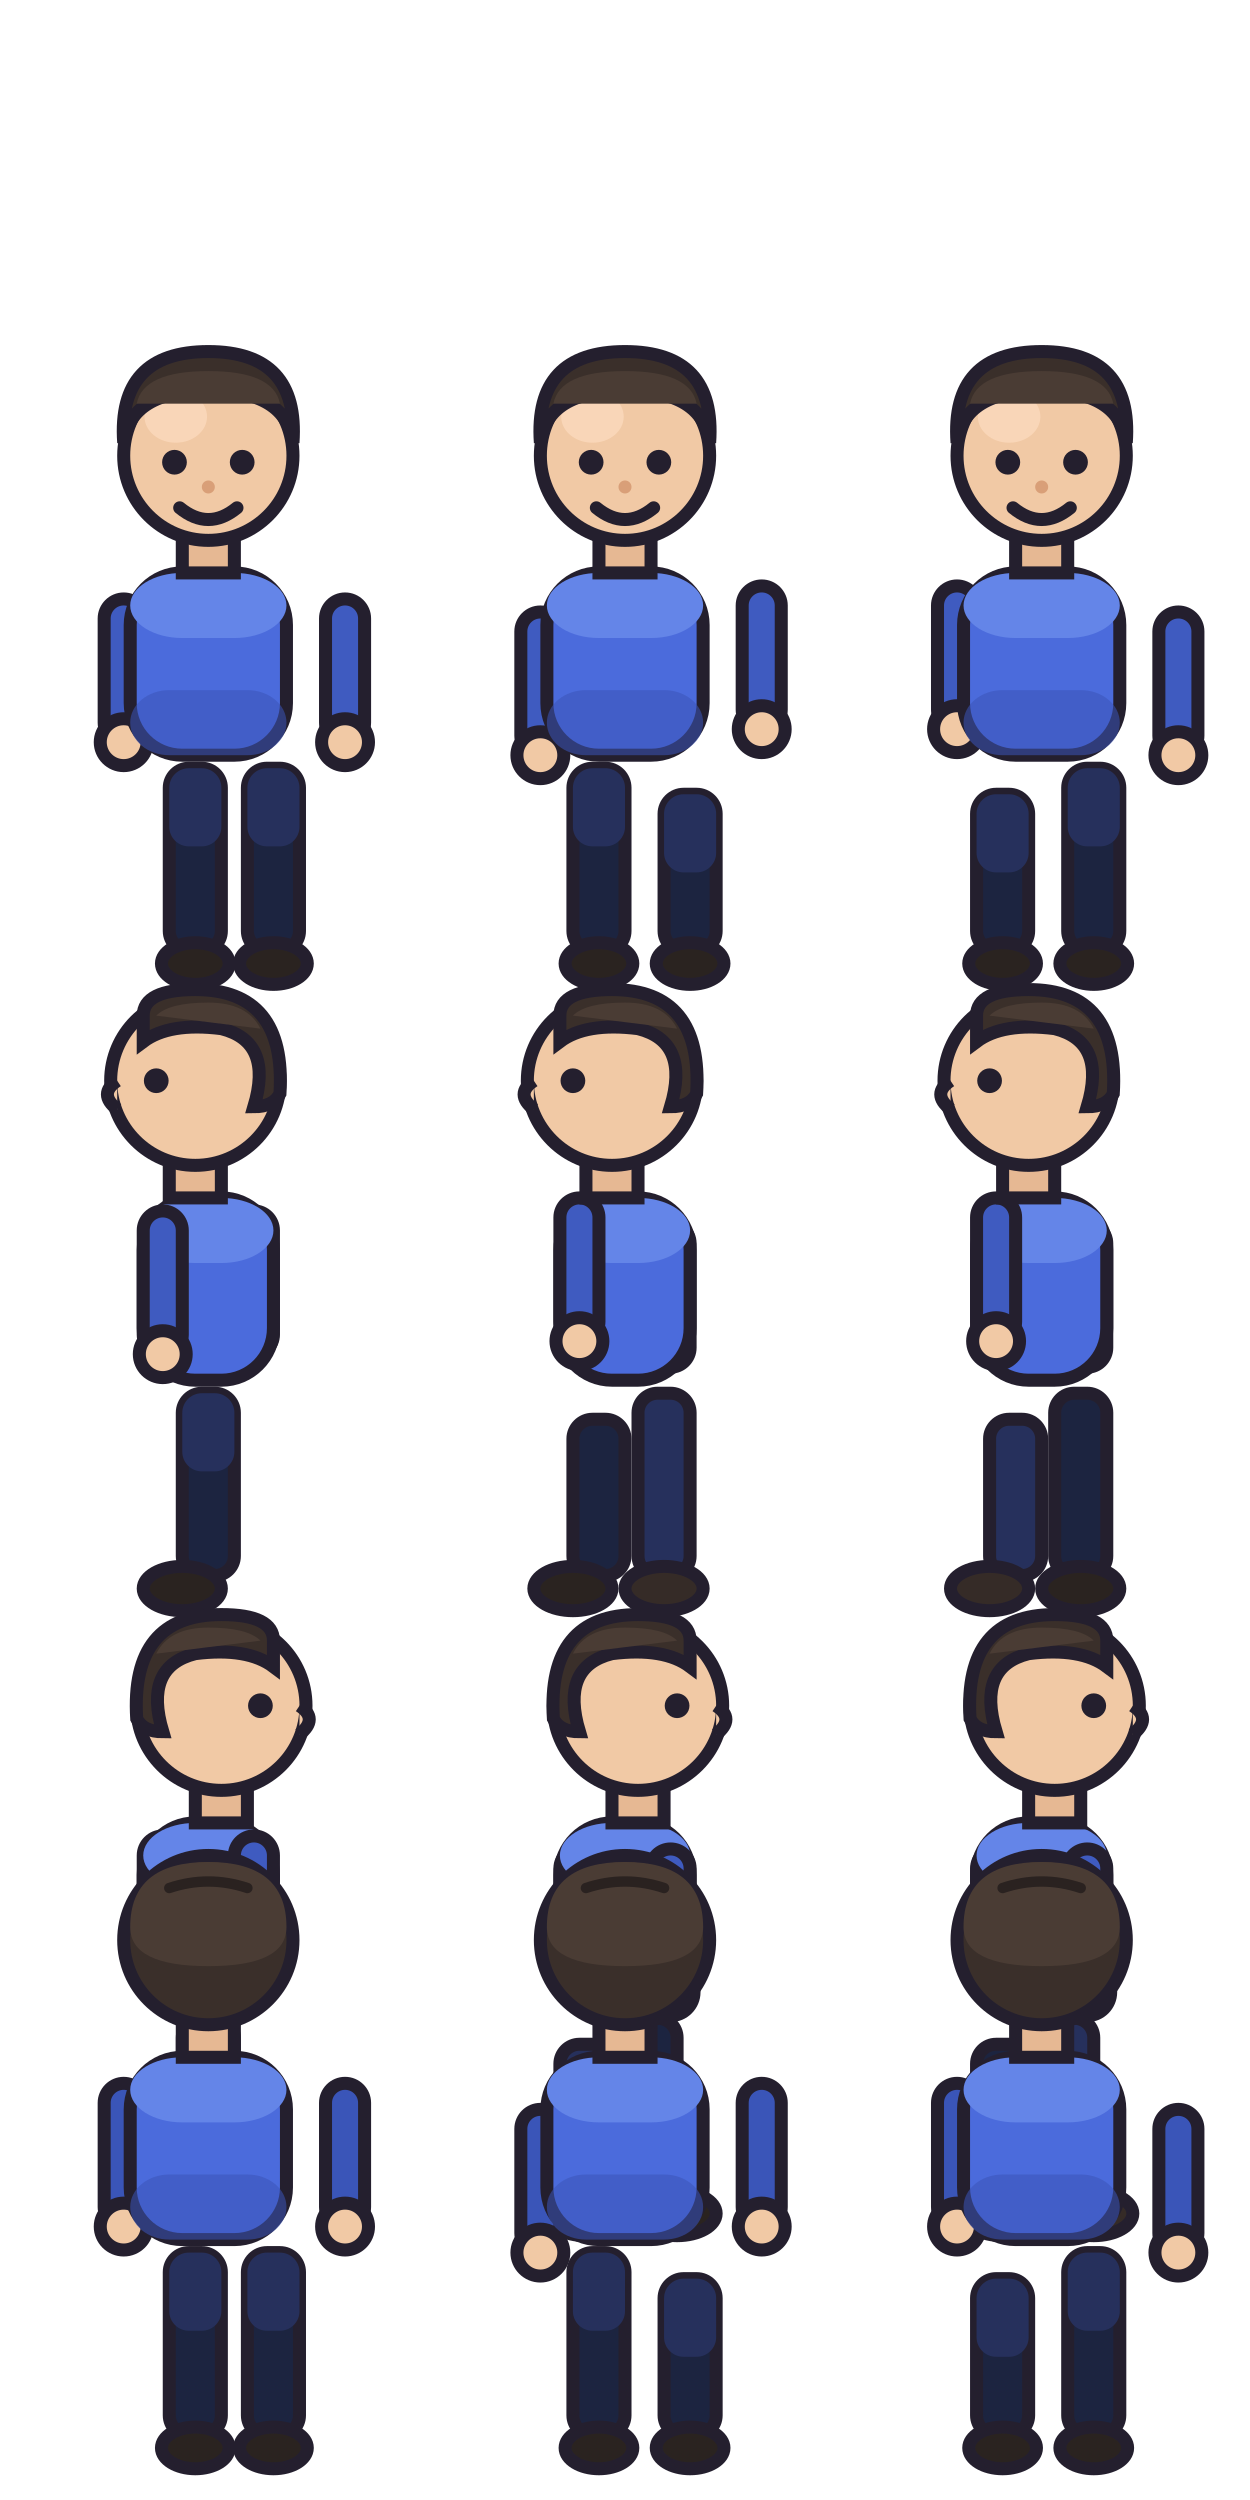
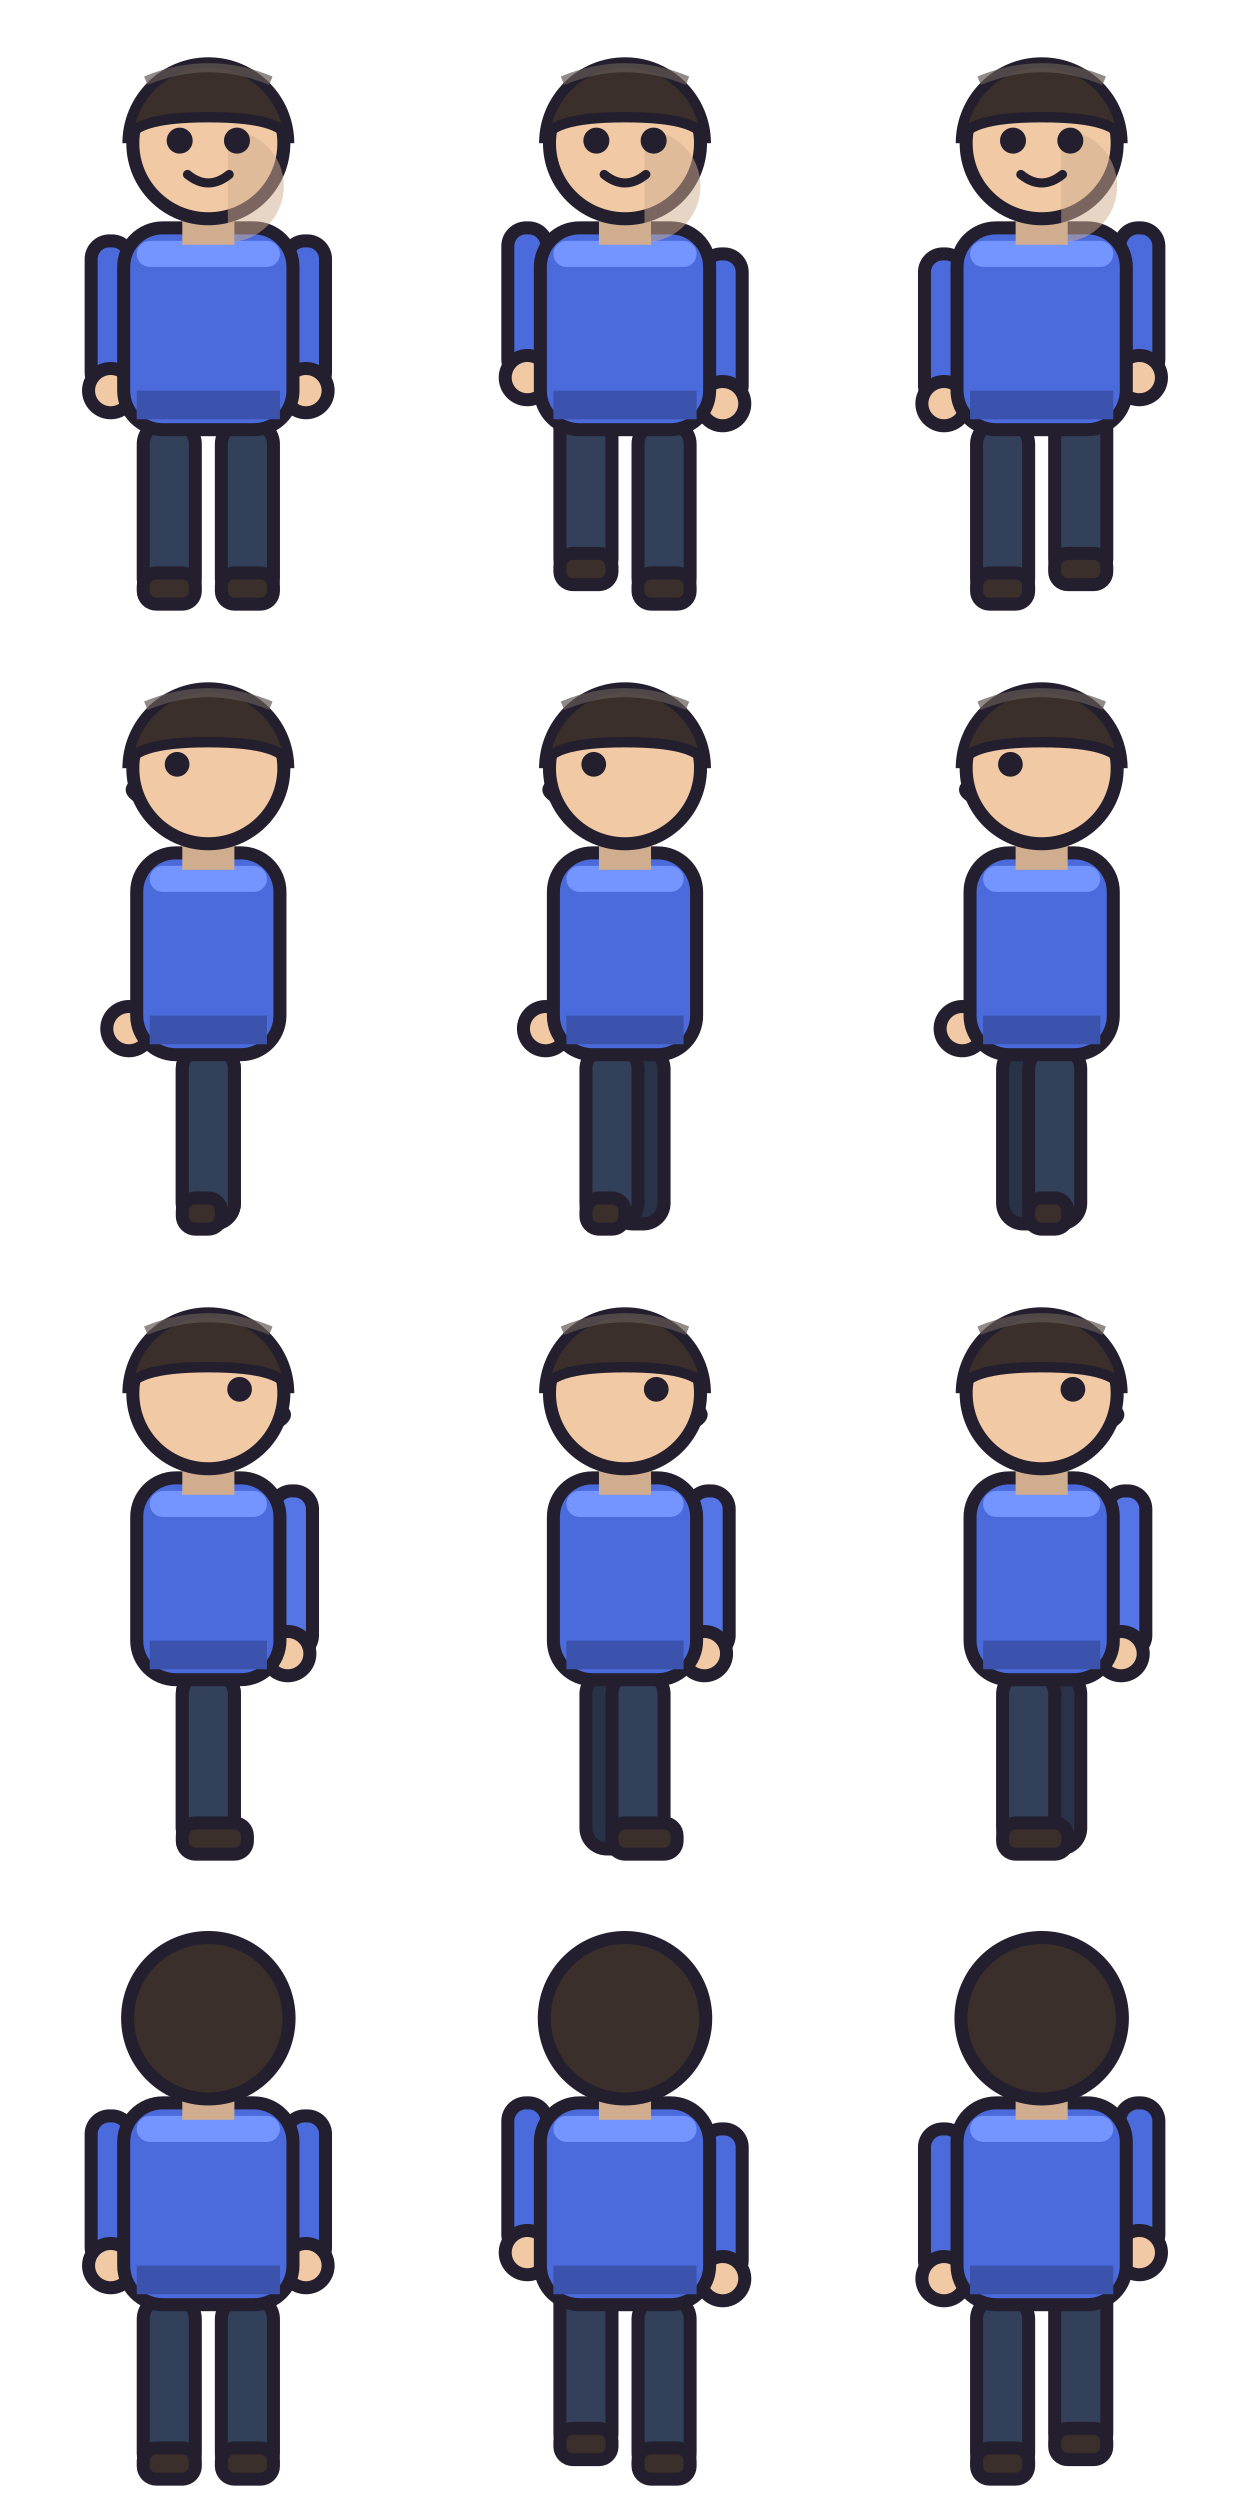
<svg xmlns="http://www.w3.org/2000/svg" width="96" height="192" viewBox="0 0 96 192">
-   <g>
-     <rect x="13" y="59" width="4" height="14" rx="1.5" fill="#1c2440" stroke="#241f2e" stroke-width="1" />
-     <rect x="19" y="59" width="4" height="14" rx="1.5" fill="#1c2440" stroke="#241f2e" stroke-width="1" />
-     <rect x="13" y="59" width="4" height="6" rx="1.5" fill="#26305c" />
-     <rect x="19" y="59" width="4" height="6" rx="1.5" fill="#26305c" />
-     <ellipse cx="15" cy="74" rx="2.6" ry="1.6" fill="#2a2320" stroke="#241f2e" stroke-width="1" />
-     <ellipse cx="21" cy="74" rx="2.6" ry="1.6" fill="#2a2320" stroke="#241f2e" stroke-width="1" />
-     <rect x="8" y="46" width="3" height="11" rx="1.5" fill="#3f5bc0" stroke="#241f2e" stroke-width="1" />
-     <rect x="25" y="46" width="3" height="11" rx="1.5" fill="#3f5bc0" stroke="#241f2e" stroke-width="1" />
-     <circle cx="9.5" cy="57" r="1.8" fill="#f1c9a5" stroke="#241f2e" stroke-width="1" />
-     <circle cx="26.5" cy="57" r="1.8" fill="#f1c9a5" stroke="#241f2e" stroke-width="1" />
-     <rect x="10" y="44" width="12" height="14" rx="4" fill="#4b6bdc" stroke="#241f2e" stroke-width="1" />
-     <rect x="10" y="44" width="12" height="5" rx="4" fill="#6485e8" />
-     <rect x="10" y="53" width="12" height="5" rx="3" fill="#3a55b8" fill-opacity="0.55" />
-     <rect x="14" y="40" width="4" height="4" fill="#e6b893" stroke="#241f2e" stroke-width="1" />
-     <circle cx="16" cy="35" r="6.5" fill="#f1c9a5" stroke="#241f2e" stroke-width="1" />
-     <ellipse cx="13.5" cy="32" rx="2.4" ry="2" fill="#ffe0c4" fill-opacity="0.6" />
-     <path d="M9.5 34 Q9 27 16 27 Q23 27 22.5 34 Q22 30 16 30 Q10 30 9.5 34 Z" fill="#3a2f2a" stroke="#241f2e" stroke-width="1" />
-     <path d="M10.5 31 Q11 28.5 16 28.5 Q21 28.5 21.5 31 Z" fill="#4a3c34" />
-     <circle cx="13.4" cy="35.5" r="0.95" fill="#241f2e" />
-     <circle cx="18.6" cy="35.5" r="0.95" fill="#241f2e" />
-     <circle cx="16" cy="37.4" r="0.5" fill="#d99f78" />
-     <path d="M13.8 39 Q16 40.8 18.2 39" fill="none" stroke="#241f2e" stroke-width="1" stroke-linecap="round" />
-   </g>
-   <g>
-     <rect x="44" y="59" width="4" height="14" rx="1.5" fill="#1c2440" stroke="#241f2e" stroke-width="1" />
-     <rect x="51" y="61" width="4" height="12" rx="1.5" fill="#1c2440" stroke="#241f2e" stroke-width="1" />
-     <rect x="44" y="59" width="4" height="6" rx="1.5" fill="#26305c" />
-     <rect x="51" y="61" width="4" height="6" rx="1.5" fill="#26305c" />
-     <ellipse cx="46" cy="74" rx="2.6" ry="1.6" fill="#2a2320" stroke="#241f2e" stroke-width="1" />
-     <ellipse cx="53" cy="74" rx="2.6" ry="1.6" fill="#2a2320" stroke="#241f2e" stroke-width="1" />
-     <rect x="40" y="47" width="3" height="11" rx="1.5" fill="#3f5bc0" stroke="#241f2e" stroke-width="1" />
-     <rect x="57" y="45" width="3" height="11" rx="1.5" fill="#3f5bc0" stroke="#241f2e" stroke-width="1" />
-     <circle cx="41.5" cy="58" r="1.8" fill="#f1c9a5" stroke="#241f2e" stroke-width="1" />
-     <circle cx="58.5" cy="56" r="1.8" fill="#f1c9a5" stroke="#241f2e" stroke-width="1" />
-     <rect x="42" y="44" width="12" height="14" rx="4" fill="#4b6bdc" stroke="#241f2e" stroke-width="1" />
-     <rect x="42" y="44" width="12" height="5" rx="4" fill="#6485e8" />
-     <rect x="42" y="53" width="12" height="5" rx="3" fill="#3a55b8" fill-opacity="0.55" />
-     <rect x="46" y="40" width="4" height="4" fill="#e6b893" stroke="#241f2e" stroke-width="1" />
-     <circle cx="48" cy="35" r="6.5" fill="#f1c9a5" stroke="#241f2e" stroke-width="1" />
-     <ellipse cx="45.5" cy="32" rx="2.4" ry="2" fill="#ffe0c4" fill-opacity="0.6" />
-     <path d="M41.5 34 Q41 27 48 27 Q55 27 54.5 34 Q54 30 48 30 Q42 30 41.5 34 Z" fill="#3a2f2a" stroke="#241f2e" stroke-width="1" />
-     <path d="M42.5 31 Q43 28.5 48 28.5 Q53 28.5 53.5 31 Z" fill="#4a3c34" />
-     <circle cx="45.4" cy="35.5" r="0.95" fill="#241f2e" />
-     <circle cx="50.6" cy="35.5" r="0.95" fill="#241f2e" />
-     <circle cx="48" cy="37.4" r="0.5" fill="#d99f78" />
-     <path d="M45.8 39 Q48 40.8 50.2 39" fill="none" stroke="#241f2e" stroke-width="1" stroke-linecap="round" />
-   </g>
-   <g>
-     <rect x="75" y="61" width="4" height="12" rx="1.5" fill="#1c2440" stroke="#241f2e" stroke-width="1" />
-     <rect x="82" y="59" width="4" height="14" rx="1.5" fill="#1c2440" stroke="#241f2e" stroke-width="1" />
-     <rect x="75" y="61" width="4" height="6" rx="1.5" fill="#26305c" />
-     <rect x="82" y="59" width="4" height="6" rx="1.5" fill="#26305c" />
-     <ellipse cx="77" cy="74" rx="2.6" ry="1.6" fill="#2a2320" stroke="#241f2e" stroke-width="1" />
-     <ellipse cx="84" cy="74" rx="2.6" ry="1.6" fill="#2a2320" stroke="#241f2e" stroke-width="1" />
-     <rect x="72" y="45" width="3" height="11" rx="1.5" fill="#3f5bc0" stroke="#241f2e" stroke-width="1" />
-     <rect x="89" y="47" width="3" height="11" rx="1.5" fill="#3f5bc0" stroke="#241f2e" stroke-width="1" />
-     <circle cx="73.5" cy="56" r="1.8" fill="#f1c9a5" stroke="#241f2e" stroke-width="1" />
-     <circle cx="90.5" cy="58" r="1.8" fill="#f1c9a5" stroke="#241f2e" stroke-width="1" />
-     <rect x="74" y="44" width="12" height="14" rx="4" fill="#4b6bdc" stroke="#241f2e" stroke-width="1" />
-     <rect x="74" y="44" width="12" height="5" rx="4" fill="#6485e8" />
-     <rect x="74" y="53" width="12" height="5" rx="3" fill="#3a55b8" fill-opacity="0.55" />
-     <rect x="78" y="40" width="4" height="4" fill="#e6b893" stroke="#241f2e" stroke-width="1" />
-     <circle cx="80" cy="35" r="6.5" fill="#f1c9a5" stroke="#241f2e" stroke-width="1" />
-     <ellipse cx="77.5" cy="32" rx="2.4" ry="2" fill="#ffe0c4" fill-opacity="0.6" />
-     <path d="M73.5 34 Q73 27 80 27 Q87 27 86.5 34 Q86 30 80 30 Q74 30 73.5 34 Z" fill="#3a2f2a" stroke="#241f2e" stroke-width="1" />
-     <path d="M74.5 31 Q75 28.5 80 28.5 Q85 28.5 85.5 31 Z" fill="#4a3c34" />
-     <circle cx="77.4" cy="35.5" r="0.95" fill="#241f2e" />
-     <circle cx="82.6" cy="35.5" r="0.95" fill="#241f2e" />
-     <circle cx="80" cy="37.4" r="0.5" fill="#d99f78" />
-     <path d="M77.8 39 Q80 40.8 82.2 39" fill="none" stroke="#241f2e" stroke-width="1" stroke-linecap="round" />
-   </g>
-   <g>
-     <rect x="14" y="107" width="4" height="14" rx="1.5" fill="#1c2440" stroke="#241f2e" stroke-width="1" />
-     <rect x="14" y="107" width="4" height="6" rx="1.5" fill="#26305c" />
-     <ellipse cx="14" cy="122" rx="3" ry="1.7" fill="#2a2320" stroke="#241f2e" stroke-width="1" />
-     <rect x="18" y="93" width="3" height="11" rx="1.5" fill="#3a55b8" stroke="#241f2e" stroke-width="1" />
-     <rect x="11" y="92" width="10" height="14" rx="4" fill="#4b6bdc" stroke="#241f2e" stroke-width="1" />
-     <rect x="11" y="92" width="10" height="5" rx="4" fill="#6485e8" />
-     <rect x="11" y="93" width="3" height="11" rx="1.5" fill="#3f5bc0" stroke="#241f2e" stroke-width="1" />
-     <circle cx="12.5" cy="104" r="1.8" fill="#f1c9a5" stroke="#241f2e" stroke-width="1" />
-     <rect x="13" y="88" width="4" height="4" fill="#e6b893" stroke="#241f2e" stroke-width="1" />
-     <circle cx="15" cy="83" r="6.5" fill="#f1c9a5" stroke="#241f2e" stroke-width="1" />
-     <path d="M9 83 Q7.5 84 9 85.2" fill="#f1c9a5" stroke="#241f2e" stroke-width="1" />
-     <path d="M11 78 Q11 76 15 76 Q22 76 21.5 84 Q21 85 19.5 85 Q21 80 17 79 Q13 78.5 11 80 Z" fill="#3a2f2a" stroke="#241f2e" stroke-width="1" />
-     <path d="M12 78 Q13 77 16 77 Q19 77 20 79 Z" fill="#4a3c34" />
-     <circle cx="12" cy="83" r="0.95" fill="#241f2e" />
-   </g>
-   <g>
-     <rect x="44" y="109" width="4" height="12" rx="1.5" fill="#1c2440" stroke="#241f2e" stroke-width="1" />
-     <rect x="49" y="107" width="4" height="14" rx="1.5" fill="#26305c" stroke="#241f2e" stroke-width="1" />
-     <ellipse cx="44" cy="122" rx="3" ry="1.7" fill="#2a2320" stroke="#241f2e" stroke-width="1" />
-     <ellipse cx="51" cy="122" rx="3" ry="1.7" fill="#352b27" stroke="#241f2e" stroke-width="1" />
-     <rect x="50" y="94" width="3" height="11" rx="1.5" fill="#3a55b8" stroke="#241f2e" stroke-width="1" />
-     <rect x="43" y="92" width="10" height="14" rx="4" fill="#4b6bdc" stroke="#241f2e" stroke-width="1" />
-     <rect x="43" y="92" width="10" height="5" rx="4" fill="#6485e8" />
-     <rect x="43" y="92" width="3" height="11" rx="1.5" fill="#3f5bc0" stroke="#241f2e" stroke-width="1" />
-     <circle cx="44.5" cy="103" r="1.8" fill="#f1c9a5" stroke="#241f2e" stroke-width="1" />
-     <rect x="45" y="88" width="4" height="4" fill="#e6b893" stroke="#241f2e" stroke-width="1" />
-     <circle cx="47" cy="83" r="6.5" fill="#f1c9a5" stroke="#241f2e" stroke-width="1" />
-     <path d="M41 83 Q39.5 84 41 85.2" fill="#f1c9a5" stroke="#241f2e" stroke-width="1" />
-     <path d="M43 78 Q43 76 47 76 Q54 76 53.5 84 Q53 85 51.5 85 Q53 80 49 79 Q45 78.5 43 80 Z" fill="#3a2f2a" stroke="#241f2e" stroke-width="1" />
-     <path d="M44 78 Q45 77 48 77 Q51 77 52 79 Z" fill="#4a3c34" />
-     <circle cx="44" cy="83" r="0.95" fill="#241f2e" />
-   </g>
-   <g>
-     <rect x="76" y="109" width="4" height="12" rx="1.5" fill="#26305c" stroke="#241f2e" stroke-width="1" />
-     <rect x="81" y="107" width="4" height="14" rx="1.5" fill="#1c2440" stroke="#241f2e" stroke-width="1" />
-     <ellipse cx="76" cy="122" rx="3" ry="1.7" fill="#352b27" stroke="#241f2e" stroke-width="1" />
-     <ellipse cx="83" cy="122" rx="3" ry="1.7" fill="#2a2320" stroke="#241f2e" stroke-width="1" />
-     <rect x="82" y="94" width="3" height="11" rx="1.5" fill="#3a55b8" stroke="#241f2e" stroke-width="1" />
-     <rect x="75" y="92" width="10" height="14" rx="4" fill="#4b6bdc" stroke="#241f2e" stroke-width="1" />
-     <rect x="75" y="92" width="10" height="5" rx="4" fill="#6485e8" />
-     <rect x="75" y="92" width="3" height="11" rx="1.5" fill="#3f5bc0" stroke="#241f2e" stroke-width="1" />
-     <circle cx="76.5" cy="103" r="1.8" fill="#f1c9a5" stroke="#241f2e" stroke-width="1" />
-     <rect x="77" y="88" width="4" height="4" fill="#e6b893" stroke="#241f2e" stroke-width="1" />
-     <circle cx="79" cy="83" r="6.5" fill="#f1c9a5" stroke="#241f2e" stroke-width="1" />
-     <path d="M73 83 Q71.5 84 73 85.2" fill="#f1c9a5" stroke="#241f2e" stroke-width="1" />
-     <path d="M75 78 Q75 76 79 76 Q86 76 85.5 84 Q85 85 83.5 85 Q85 80 81 79 Q77 78.5 75 80 Z" fill="#3a2f2a" stroke="#241f2e" stroke-width="1" />
-     <path d="M76 78 Q77 77 80 77 Q83 77 84 79 Z" fill="#4a3c34" />
-     <circle cx="76" cy="83" r="0.95" fill="#241f2e" />
-   </g>
-   <g>
-     <rect x="14" y="155" width="4" height="14" rx="1.5" fill="#1c2440" stroke="#241f2e" stroke-width="1" />
-     <rect x="14" y="155" width="4" height="6" rx="1.5" fill="#26305c" />
-     <ellipse cx="18" cy="170" rx="3" ry="1.7" fill="#2a2320" stroke="#241f2e" stroke-width="1" />
-     <rect x="11" y="141" width="3" height="11" rx="1.5" fill="#3a55b8" stroke="#241f2e" stroke-width="1" />
-     <rect x="11" y="140" width="10" height="14" rx="4" fill="#4b6bdc" stroke="#241f2e" stroke-width="1" />
-     <rect x="11" y="140" width="10" height="5" rx="4" fill="#6485e8" />
-     <rect x="18" y="141" width="3" height="11" rx="1.5" fill="#3f5bc0" stroke="#241f2e" stroke-width="1" />
-     <circle cx="19.5" cy="152" r="1.8" fill="#f1c9a5" stroke="#241f2e" stroke-width="1" />
-     <rect x="15" y="136" width="4" height="4" fill="#e6b893" stroke="#241f2e" stroke-width="1" />
-     <circle cx="17" cy="131" r="6.5" fill="#f1c9a5" stroke="#241f2e" stroke-width="1" />
-     <path d="M23 131 Q24.5 132 23 133.2" fill="#f1c9a5" stroke="#241f2e" stroke-width="1" />
-     <path d="M21 126 Q21 124 17 124 Q10 124 10.5 132 Q11 133 12.5 133 Q11 128 15 127 Q19 126.5 21 128 Z" fill="#3a2f2a" stroke="#241f2e" stroke-width="1" />
-     <path d="M20 126 Q19 125 16 125 Q13 125 12 127 Z" fill="#4a3c34" />
-     <circle cx="20" cy="131" r="0.95" fill="#241f2e" />
-   </g>
-   <g>
-     <rect x="43" y="157" width="4" height="12" rx="1.5" fill="#26305c" stroke="#241f2e" stroke-width="1" />
-     <rect x="48" y="155" width="4" height="14" rx="1.5" fill="#1c2440" stroke="#241f2e" stroke-width="1" />
-     <ellipse cx="45" cy="170" rx="3" ry="1.7" fill="#352b27" stroke="#241f2e" stroke-width="1" />
-     <ellipse cx="52" cy="170" rx="3" ry="1.7" fill="#2a2320" stroke="#241f2e" stroke-width="1" />
-     <rect x="43" y="142" width="3" height="11" rx="1.5" fill="#3a55b8" stroke="#241f2e" stroke-width="1" />
-     <rect x="43" y="140" width="10" height="14" rx="4" fill="#4b6bdc" stroke="#241f2e" stroke-width="1" />
-     <rect x="43" y="140" width="10" height="5" rx="4" fill="#6485e8" />
-     <rect x="50" y="142" width="3" height="11" rx="1.5" fill="#3f5bc0" stroke="#241f2e" stroke-width="1" />
-     <circle cx="51.5" cy="153" r="1.8" fill="#f1c9a5" stroke="#241f2e" stroke-width="1" />
-     <rect x="47" y="136" width="4" height="4" fill="#e6b893" stroke="#241f2e" stroke-width="1" />
-     <circle cx="49" cy="131" r="6.5" fill="#f1c9a5" stroke="#241f2e" stroke-width="1" />
-     <path d="M55 131 Q56.5 132 55 133.2" fill="#f1c9a5" stroke="#241f2e" stroke-width="1" />
-     <path d="M53 126 Q53 124 49 124 Q42 124 42.5 132 Q43 133 44.5 133 Q43 128 47 127 Q51 126.5 53 128 Z" fill="#3a2f2a" stroke="#241f2e" stroke-width="1" />
-     <path d="M52 126 Q51 125 48 125 Q45 125 44 127 Z" fill="#4a3c34" />
-     <circle cx="52" cy="131" r="0.95" fill="#241f2e" />
-   </g>
-   <g>
-     <rect x="44" y="155" width="0" height="0" />
-     <rect x="75" y="157" width="4" height="12" rx="1.5" fill="#1c2440" stroke="#241f2e" stroke-width="1" />
-     <rect x="80" y="155" width="4" height="14" rx="1.5" fill="#26305c" stroke="#241f2e" stroke-width="1" />
-     <ellipse cx="77" cy="170" rx="3" ry="1.7" fill="#2a2320" stroke="#241f2e" stroke-width="1" />
-     <ellipse cx="84" cy="170" rx="3" ry="1.7" fill="#352b27" stroke="#241f2e" stroke-width="1" />
-     <rect x="75" y="142" width="3" height="11" rx="1.5" fill="#3a55b8" stroke="#241f2e" stroke-width="1" />
-     <rect x="75" y="140" width="10" height="14" rx="4" fill="#4b6bdc" stroke="#241f2e" stroke-width="1" />
-     <rect x="75" y="140" width="10" height="5" rx="4" fill="#6485e8" />
-     <rect x="82" y="142" width="3" height="11" rx="1.5" fill="#3f5bc0" stroke="#241f2e" stroke-width="1" />
-     <circle cx="83.5" cy="153" r="1.8" fill="#f1c9a5" stroke="#241f2e" stroke-width="1" />
-     <rect x="79" y="136" width="4" height="4" fill="#e6b893" stroke="#241f2e" stroke-width="1" />
-     <circle cx="81" cy="131" r="6.5" fill="#f1c9a5" stroke="#241f2e" stroke-width="1" />
-     <path d="M87 131 Q88.5 132 87 133.2" fill="#f1c9a5" stroke="#241f2e" stroke-width="1" />
-     <path d="M85 126 Q85 124 81 124 Q74 124 74.5 132 Q75 133 76.5 133 Q75 128 79 127 Q83 126.5 85 128 Z" fill="#3a2f2a" stroke="#241f2e" stroke-width="1" />
-     <path d="M84 126 Q83 125 80 125 Q77 125 76 127 Z" fill="#4a3c34" />
-     <circle cx="84" cy="131" r="0.95" fill="#241f2e" />
-   </g>
-   <g>
-     <rect x="13" y="173" width="4" height="14" rx="1.5" fill="#1c2440" stroke="#241f2e" stroke-width="1" />
-     <rect x="19" y="173" width="4" height="14" rx="1.5" fill="#1c2440" stroke="#241f2e" stroke-width="1" />
-     <rect x="13" y="173" width="4" height="6" rx="1.5" fill="#26305c" />
-     <rect x="19" y="173" width="4" height="6" rx="1.5" fill="#26305c" />
-     <ellipse cx="15" cy="188" rx="2.6" ry="1.6" fill="#2a2320" stroke="#241f2e" stroke-width="1" />
-     <ellipse cx="21" cy="188" rx="2.6" ry="1.6" fill="#2a2320" stroke="#241f2e" stroke-width="1" />
-     <rect x="8" y="160" width="3" height="11" rx="1.5" fill="#3a55b8" stroke="#241f2e" stroke-width="1" />
-     <rect x="25" y="160" width="3" height="11" rx="1.5" fill="#3a55b8" stroke="#241f2e" stroke-width="1" />
-     <circle cx="9.5" cy="171" r="1.8" fill="#f1c9a5" stroke="#241f2e" stroke-width="1" />
-     <circle cx="26.5" cy="171" r="1.8" fill="#f1c9a5" stroke="#241f2e" stroke-width="1" />
-     <rect x="10" y="158" width="12" height="14" rx="4" fill="#4b6bdc" stroke="#241f2e" stroke-width="1" />
-     <rect x="10" y="158" width="12" height="5" rx="4" fill="#6485e8" />
-     <rect x="10" y="167" width="12" height="5" rx="3" fill="#3a55b8" fill-opacity="0.55" />
-     <rect x="14" y="154" width="4" height="4" fill="#e6b893" stroke="#241f2e" stroke-width="1" />
-     <circle cx="16" cy="149" r="6.5" fill="#3a2f2a" stroke="#241f2e" stroke-width="1" />
-     <path d="M10 148 Q10 143 16 143 Q22 143 22 148 Q22 151 16 151 Q10 151 10 148 Z" fill="#4a3c34" />
-     <path d="M13 145 Q16 144 19 145" fill="none" stroke="#2a2220" stroke-width="0.8" stroke-linecap="round" />
-   </g>
-   <g>
-     <rect x="44" y="173" width="4" height="14" rx="1.5" fill="#1c2440" stroke="#241f2e" stroke-width="1" />
-     <rect x="51" y="175" width="4" height="12" rx="1.5" fill="#1c2440" stroke="#241f2e" stroke-width="1" />
-     <rect x="44" y="173" width="4" height="6" rx="1.5" fill="#26305c" />
-     <rect x="51" y="175" width="4" height="6" rx="1.5" fill="#26305c" />
-     <ellipse cx="46" cy="188" rx="2.6" ry="1.6" fill="#2a2320" stroke="#241f2e" stroke-width="1" />
-     <ellipse cx="53" cy="188" rx="2.6" ry="1.6" fill="#2a2320" stroke="#241f2e" stroke-width="1" />
-     <rect x="40" y="162" width="3" height="11" rx="1.5" fill="#3a55b8" stroke="#241f2e" stroke-width="1" />
-     <rect x="57" y="160" width="3" height="11" rx="1.5" fill="#3a55b8" stroke="#241f2e" stroke-width="1" />
-     <circle cx="41.5" cy="173" r="1.8" fill="#f1c9a5" stroke="#241f2e" stroke-width="1" />
-     <circle cx="58.5" cy="171" r="1.8" fill="#f1c9a5" stroke="#241f2e" stroke-width="1" />
-     <rect x="42" y="158" width="12" height="14" rx="4" fill="#4b6bdc" stroke="#241f2e" stroke-width="1" />
-     <rect x="42" y="158" width="12" height="5" rx="4" fill="#6485e8" />
-     <rect x="42" y="167" width="12" height="5" rx="3" fill="#3a55b8" fill-opacity="0.55" />
-     <rect x="46" y="154" width="4" height="4" fill="#e6b893" stroke="#241f2e" stroke-width="1" />
-     <circle cx="48" cy="149" r="6.5" fill="#3a2f2a" stroke="#241f2e" stroke-width="1" />
-     <path d="M42 148 Q42 143 48 143 Q54 143 54 148 Q54 151 48 151 Q42 151 42 148 Z" fill="#4a3c34" />
-     <path d="M45 145 Q48 144 51 145" fill="none" stroke="#2a2220" stroke-width="0.8" stroke-linecap="round" />
-   </g>
-   <g>
-     <rect x="75" y="175" width="4" height="12" rx="1.5" fill="#1c2440" stroke="#241f2e" stroke-width="1" />
-     <rect x="82" y="173" width="4" height="14" rx="1.5" fill="#1c2440" stroke="#241f2e" stroke-width="1" />
-     <rect x="75" y="175" width="4" height="6" rx="1.5" fill="#26305c" />
-     <rect x="82" y="173" width="4" height="6" rx="1.5" fill="#26305c" />
-     <ellipse cx="77" cy="188" rx="2.6" ry="1.6" fill="#2a2320" stroke="#241f2e" stroke-width="1" />
-     <ellipse cx="84" cy="188" rx="2.6" ry="1.6" fill="#2a2320" stroke="#241f2e" stroke-width="1" />
-     <rect x="72" y="160" width="3" height="11" rx="1.5" fill="#3a55b8" stroke="#241f2e" stroke-width="1" />
-     <rect x="89" y="162" width="3" height="11" rx="1.5" fill="#3a55b8" stroke="#241f2e" stroke-width="1" />
-     <circle cx="73.5" cy="171" r="1.8" fill="#f1c9a5" stroke="#241f2e" stroke-width="1" />
-     <circle cx="90.5" cy="173" r="1.8" fill="#f1c9a5" stroke="#241f2e" stroke-width="1" />
-     <rect x="74" y="158" width="12" height="14" rx="4" fill="#4b6bdc" stroke="#241f2e" stroke-width="1" />
-     <rect x="74" y="158" width="12" height="5" rx="4" fill="#6485e8" />
-     <rect x="74" y="167" width="12" height="5" rx="3" fill="#3a55b8" fill-opacity="0.55" />
-     <rect x="78" y="154" width="4" height="4" fill="#e6b893" stroke="#241f2e" stroke-width="1" />
-     <circle cx="80" cy="149" r="6.5" fill="#3a2f2a" stroke="#241f2e" stroke-width="1" />
-     <path d="M74 148 Q74 143 80 143 Q86 143 86 148 Q86 151 80 151 Q74 151 74 148 Z" fill="#4a3c34" />
-     <path d="M77 145 Q80 144 83 145" fill="none" stroke="#2a2220" stroke-width="0.8" stroke-linecap="round" />
+   <g transform="translate(0 0)">
+     <rect x="11" y="32.5" width="4" height="13.5" rx="1.6" fill="#33405a" stroke="#241f2e" stroke-width="1" />
+     <rect x="17" y="32.5" width="4" height="13.5" rx="1.6" fill="#33405a" stroke="#241f2e" stroke-width="1" />
+     <rect x="11" y="44" width="4" height="2.4" rx="1" fill="#3a2f2a" stroke="#241f2e" stroke-width="1" />
+     <rect x="17" y="44" width="4" height="2.4" rx="1" fill="#3a2f2a" stroke="#241f2e" stroke-width="1" />
+     <rect x="7" y="18.5" width="3" height="11.5" rx="1.4" fill="#4b6bdc" stroke="#241f2e" stroke-width="1" />
+     <rect x="22" y="18.5" width="3" height="11.5" rx="1.4" fill="#4b6bdc" stroke="#241f2e" stroke-width="1" />
+     <circle cx="8.5" cy="30" r="1.7" fill="#f1c9a5" stroke="#241f2e" stroke-width="1" />
+     <circle cx="23.5" cy="30" r="1.7" fill="#f1c9a5" stroke="#241f2e" stroke-width="1" />
+     <rect x="9.5" y="17.5" width="13" height="15.5" rx="3" fill="#4b6bdc" stroke="#241f2e" stroke-width="1" />
+     <rect x="10.5" y="18.5" width="11" height="2" rx="1" fill="#7494ff" />
+     <rect x="10.5" y="30" width="11" height="2.2" fill="#3b53ac" />
+     <rect x="14" y="15.3" width="4" height="3.5" fill="#cfad8e" />
+     <circle cx="16" cy="11" r="5.8" fill="#f1c9a5" stroke="#241f2e" stroke-width="1" />
+     <path d="M17.5 10 a4.3 4.3 0 0 1 0 8.6" fill="#cfad8e" opacity="0.5" />
+     <path d="M9.8 11 a6.2 6.2 0 0 1 12.4 0 q0 -2 -6.2 -2 q-6.2 0 -6.2 2 z" fill="#3a2f2a" stroke="#241f2e" stroke-width="0.8" />
+     <path d="M11.2 6.2 q4.8 -2 9.6 0" fill="none" stroke="#635853" stroke-width="0.7" opacity="0.7" />
+     <circle cx="13.8" cy="10.8" r="1" fill="#241f2e" />
+     <circle cx="18.2" cy="10.8" r="1" fill="#241f2e" />
+     <path d="M14.4 13.4 q1.6 1.3 3.2 0" fill="none" stroke="#241f2e" stroke-width="0.7" stroke-linecap="round" />
+   </g>
+   <g transform="translate(32 0)">
+     <rect x="11" y="31" width="4" height="13.5" rx="1.6" fill="#33405a" stroke="#241f2e" stroke-width="1" />
+     <rect x="17" y="32.5" width="4" height="13.5" rx="1.6" fill="#33405a" stroke="#241f2e" stroke-width="1" />
+     <rect x="11" y="42.5" width="4" height="2.4" rx="1" fill="#3a2f2a" stroke="#241f2e" stroke-width="1" />
+     <rect x="17" y="44" width="4" height="2.4" rx="1" fill="#3a2f2a" stroke="#241f2e" stroke-width="1" />
+     <rect x="7" y="17.5" width="3" height="11.5" rx="1.4" fill="#4b6bdc" stroke="#241f2e" stroke-width="1" />
+     <rect x="22" y="19.5" width="3" height="11.5" rx="1.4" fill="#4b6bdc" stroke="#241f2e" stroke-width="1" />
+     <circle cx="8.5" cy="29" r="1.7" fill="#f1c9a5" stroke="#241f2e" stroke-width="1" />
+     <circle cx="23.5" cy="31" r="1.7" fill="#f1c9a5" stroke="#241f2e" stroke-width="1" />
+     <rect x="9.5" y="17.5" width="13" height="15.5" rx="3" fill="#4b6bdc" stroke="#241f2e" stroke-width="1" />
+     <rect x="10.5" y="18.5" width="11" height="2" rx="1" fill="#7494ff" />
+     <rect x="10.5" y="30" width="11" height="2.2" fill="#3b53ac" />
+     <rect x="14" y="15.3" width="4" height="3.5" fill="#cfad8e" />
+     <circle cx="16" cy="11" r="5.8" fill="#f1c9a5" stroke="#241f2e" stroke-width="1" />
+     <path d="M17.5 10 a4.3 4.3 0 0 1 0 8.6" fill="#cfad8e" opacity="0.5" />
+     <path d="M9.8 11 a6.2 6.2 0 0 1 12.4 0 q0 -2 -6.2 -2 q-6.2 0 -6.2 2 z" fill="#3a2f2a" stroke="#241f2e" stroke-width="0.8" />
+     <path d="M11.2 6.2 q4.8 -2 9.6 0" fill="none" stroke="#635853" stroke-width="0.7" opacity="0.7" />
+     <circle cx="13.8" cy="10.8" r="1" fill="#241f2e" />
+     <circle cx="18.2" cy="10.8" r="1" fill="#241f2e" />
+     <path d="M14.4 13.4 q1.6 1.3 3.2 0" fill="none" stroke="#241f2e" stroke-width="0.7" stroke-linecap="round" />
+   </g>
+   <g transform="translate(64 0)">
+     <rect x="11" y="32.5" width="4" height="13.5" rx="1.6" fill="#33405a" stroke="#241f2e" stroke-width="1" />
+     <rect x="17" y="31" width="4" height="13.5" rx="1.6" fill="#33405a" stroke="#241f2e" stroke-width="1" />
+     <rect x="11" y="44" width="4" height="2.4" rx="1" fill="#3a2f2a" stroke="#241f2e" stroke-width="1" />
+     <rect x="17" y="42.5" width="4" height="2.4" rx="1" fill="#3a2f2a" stroke="#241f2e" stroke-width="1" />
+     <rect x="7" y="19.5" width="3" height="11.5" rx="1.4" fill="#4b6bdc" stroke="#241f2e" stroke-width="1" />
+     <rect x="22" y="17.5" width="3" height="11.5" rx="1.4" fill="#4b6bdc" stroke="#241f2e" stroke-width="1" />
+     <circle cx="8.5" cy="31" r="1.7" fill="#f1c9a5" stroke="#241f2e" stroke-width="1" />
+     <circle cx="23.5" cy="29" r="1.7" fill="#f1c9a5" stroke="#241f2e" stroke-width="1" />
+     <rect x="9.5" y="17.5" width="13" height="15.5" rx="3" fill="#4b6bdc" stroke="#241f2e" stroke-width="1" />
+     <rect x="10.5" y="18.5" width="11" height="2" rx="1" fill="#7494ff" />
+     <rect x="10.5" y="30" width="11" height="2.2" fill="#3b53ac" />
+     <rect x="14" y="15.3" width="4" height="3.5" fill="#cfad8e" />
+     <circle cx="16" cy="11" r="5.8" fill="#f1c9a5" stroke="#241f2e" stroke-width="1" />
+     <path d="M17.5 10 a4.3 4.3 0 0 1 0 8.6" fill="#cfad8e" opacity="0.5" />
+     <path d="M9.8 11 a6.2 6.2 0 0 1 12.4 0 q0 -2 -6.2 -2 q-6.2 0 -6.2 2 z" fill="#3a2f2a" stroke="#241f2e" stroke-width="0.8" />
+     <path d="M11.2 6.2 q4.8 -2 9.6 0" fill="none" stroke="#635853" stroke-width="0.7" opacity="0.7" />
+     <circle cx="13.8" cy="10.8" r="1" fill="#241f2e" />
+     <circle cx="18.2" cy="10.8" r="1" fill="#241f2e" />
+     <path d="M14.4 13.4 q1.6 1.3 3.2 0" fill="none" stroke="#241f2e" stroke-width="0.7" stroke-linecap="round" />
+   </g>
+   <g transform="translate(0 48)">
+     <rect x="14" y="32.5" width="4" height="13.5" rx="1.6" fill="#293348" stroke="#241f2e" stroke-width="1" />
+     <rect x="14" y="32.5" width="4" height="13.5" rx="1.6" fill="#33405a" stroke="#241f2e" stroke-width="1" />
+     <rect x="14" y="44" width="3" height="2.4" rx="1" fill="#3a2f2a" stroke="#241f2e" stroke-width="1" />
+     <rect x="11" y="18.5" width="3" height="12.5" rx="1.4" fill="#5575e6" stroke="#241f2e" stroke-width="1" />
+     <circle cx="9.9" cy="31" r="1.7" fill="#f1c9a5" stroke="#241f2e" stroke-width="1" />
+     <rect x="10.5" y="17.5" width="11" height="15.5" rx="3" fill="#4b6bdc" stroke="#241f2e" stroke-width="1" />
+     <rect x="11.5" y="18.5" width="9" height="2" rx="1" fill="#7494ff" />
+     <rect x="11.5" y="30" width="9" height="2.2" fill="#3b53ac" />
+     <rect x="14" y="15.3" width="4" height="3.5" fill="#cfad8e" />
+     <circle cx="16" cy="11" r="5.8" fill="#f1c9a5" stroke="#241f2e" stroke-width="1" />
+     <path d="M9.8 11 a6.2 6.2 0 0 1 12.4 0 q0 -2 -6.2 -2 q-6.2 0 -6.2 2 z" fill="#3a2f2a" stroke="#241f2e" stroke-width="0.8" />
+     <path d="M11.2 6.2 q4.8 -2 9.6 0" fill="none" stroke="#635853" stroke-width="0.7" opacity="0.7" />
+     <circle cx="13.6" cy="10.7" r="0.95" fill="#241f2e" />
+     <path d="M10.7 12 q-1.4 0.6 0 1.4" fill="none" stroke="#241f2e" stroke-width="0.7" />
+   </g>
+   <g transform="translate(32 48)">
+     <rect x="15" y="32.5" width="4" height="13.5" rx="1.6" fill="#293348" stroke="#241f2e" stroke-width="1" />
+     <rect x="13" y="32.5" width="4" height="13.5" rx="1.6" fill="#33405a" stroke="#241f2e" stroke-width="1" />
+     <rect x="13" y="44" width="3" height="2.4" rx="1" fill="#3a2f2a" stroke="#241f2e" stroke-width="1" />
+     <rect x="11" y="18.5" width="3" height="12.5" rx="1.4" fill="#5575e6" stroke="#241f2e" stroke-width="1" />
+     <circle cx="9.9" cy="31" r="1.7" fill="#f1c9a5" stroke="#241f2e" stroke-width="1" />
+     <rect x="10.5" y="17.5" width="11" height="15.5" rx="3" fill="#4b6bdc" stroke="#241f2e" stroke-width="1" />
+     <rect x="11.5" y="18.5" width="9" height="2" rx="1" fill="#7494ff" />
+     <rect x="11.5" y="30" width="9" height="2.2" fill="#3b53ac" />
+     <rect x="14" y="15.3" width="4" height="3.5" fill="#cfad8e" />
+     <circle cx="16" cy="11" r="5.8" fill="#f1c9a5" stroke="#241f2e" stroke-width="1" />
+     <path d="M9.8 11 a6.2 6.2 0 0 1 12.4 0 q0 -2 -6.2 -2 q-6.2 0 -6.2 2 z" fill="#3a2f2a" stroke="#241f2e" stroke-width="0.8" />
+     <path d="M11.2 6.2 q4.8 -2 9.6 0" fill="none" stroke="#635853" stroke-width="0.7" opacity="0.7" />
+     <circle cx="13.6" cy="10.7" r="0.95" fill="#241f2e" />
+     <path d="M10.7 12 q-1.4 0.6 0 1.4" fill="none" stroke="#241f2e" stroke-width="0.7" />
+   </g>
+   <g transform="translate(64 48)">
+     <rect x="13" y="32.5" width="4" height="13.5" rx="1.6" fill="#293348" stroke="#241f2e" stroke-width="1" />
+     <rect x="15" y="32.5" width="4" height="13.5" rx="1.6" fill="#33405a" stroke="#241f2e" stroke-width="1" />
+     <rect x="15" y="44" width="3" height="2.4" rx="1" fill="#3a2f2a" stroke="#241f2e" stroke-width="1" />
+     <rect x="11" y="18.5" width="3" height="12.5" rx="1.4" fill="#5575e6" stroke="#241f2e" stroke-width="1" />
+     <circle cx="9.9" cy="31" r="1.7" fill="#f1c9a5" stroke="#241f2e" stroke-width="1" />
+     <rect x="10.5" y="17.5" width="11" height="15.5" rx="3" fill="#4b6bdc" stroke="#241f2e" stroke-width="1" />
+     <rect x="11.5" y="18.5" width="9" height="2" rx="1" fill="#7494ff" />
+     <rect x="11.5" y="30" width="9" height="2.2" fill="#3b53ac" />
+     <rect x="14" y="15.3" width="4" height="3.5" fill="#cfad8e" />
+     <circle cx="16" cy="11" r="5.8" fill="#f1c9a5" stroke="#241f2e" stroke-width="1" />
+     <path d="M9.8 11 a6.2 6.2 0 0 1 12.4 0 q0 -2 -6.2 -2 q-6.2 0 -6.2 2 z" fill="#3a2f2a" stroke="#241f2e" stroke-width="0.8" />
+     <path d="M11.2 6.2 q4.8 -2 9.6 0" fill="none" stroke="#635853" stroke-width="0.7" opacity="0.7" />
+     <circle cx="13.6" cy="10.7" r="0.95" fill="#241f2e" />
+     <path d="M10.7 12 q-1.4 0.6 0 1.4" fill="none" stroke="#241f2e" stroke-width="0.7" />
+   </g>
+   <g transform="translate(0 96)">
+     <rect x="14" y="32.5" width="4" height="13.5" rx="1.6" fill="#293348" stroke="#241f2e" stroke-width="1" />
+     <rect x="14" y="32.5" width="4" height="13.5" rx="1.6" fill="#33405a" stroke="#241f2e" stroke-width="1" />
+     <rect x="14" y="44" width="5" height="2.4" rx="1" fill="#3a2f2a" stroke="#241f2e" stroke-width="1" />
+     <rect x="21" y="18.5" width="3" height="12.5" rx="1.4" fill="#5575e6" stroke="#241f2e" stroke-width="1" />
+     <circle cx="22.1" cy="31" r="1.7" fill="#f1c9a5" stroke="#241f2e" stroke-width="1" />
+     <rect x="10.5" y="17.5" width="11" height="15.5" rx="3" fill="#4b6bdc" stroke="#241f2e" stroke-width="1" />
+     <rect x="11.5" y="18.5" width="9" height="2" rx="1" fill="#7494ff" />
+     <rect x="11.5" y="30" width="9" height="2.2" fill="#3b53ac" />
+     <rect x="14" y="15.3" width="4" height="3.5" fill="#cfad8e" />
+     <circle cx="16" cy="11" r="5.8" fill="#f1c9a5" stroke="#241f2e" stroke-width="1" />
+     <path d="M9.8 11 a6.2 6.2 0 0 1 12.4 0 q0 -2 -6.2 -2 q-6.2 0 -6.2 2 z" fill="#3a2f2a" stroke="#241f2e" stroke-width="0.8" />
+     <path d="M11.2 6.2 q4.8 -2 9.6 0" fill="none" stroke="#635853" stroke-width="0.7" opacity="0.7" />
+     <circle cx="18.4" cy="10.7" r="0.95" fill="#241f2e" />
+     <path d="M21.3 12 q1.4 0.6 0 1.4" fill="none" stroke="#241f2e" stroke-width="0.7" />
+   </g>
+   <g transform="translate(32 96)">
+     <rect x="13" y="32.5" width="4" height="13.5" rx="1.6" fill="#293348" stroke="#241f2e" stroke-width="1" />
+     <rect x="15" y="32.5" width="4" height="13.5" rx="1.6" fill="#33405a" stroke="#241f2e" stroke-width="1" />
+     <rect x="15" y="44" width="5" height="2.4" rx="1" fill="#3a2f2a" stroke="#241f2e" stroke-width="1" />
+     <rect x="21" y="18.5" width="3" height="12.5" rx="1.4" fill="#5575e6" stroke="#241f2e" stroke-width="1" />
+     <circle cx="22.1" cy="31" r="1.7" fill="#f1c9a5" stroke="#241f2e" stroke-width="1" />
+     <rect x="10.5" y="17.5" width="11" height="15.5" rx="3" fill="#4b6bdc" stroke="#241f2e" stroke-width="1" />
+     <rect x="11.5" y="18.5" width="9" height="2" rx="1" fill="#7494ff" />
+     <rect x="11.5" y="30" width="9" height="2.2" fill="#3b53ac" />
+     <rect x="14" y="15.3" width="4" height="3.5" fill="#cfad8e" />
+     <circle cx="16" cy="11" r="5.8" fill="#f1c9a5" stroke="#241f2e" stroke-width="1" />
+     <path d="M9.8 11 a6.2 6.2 0 0 1 12.4 0 q0 -2 -6.2 -2 q-6.2 0 -6.2 2 z" fill="#3a2f2a" stroke="#241f2e" stroke-width="0.8" />
+     <path d="M11.2 6.2 q4.8 -2 9.6 0" fill="none" stroke="#635853" stroke-width="0.7" opacity="0.7" />
+     <circle cx="18.4" cy="10.7" r="0.95" fill="#241f2e" />
+     <path d="M21.3 12 q1.4 0.6 0 1.4" fill="none" stroke="#241f2e" stroke-width="0.7" />
+   </g>
+   <g transform="translate(64 96)">
+     <rect x="15" y="32.5" width="4" height="13.5" rx="1.6" fill="#293348" stroke="#241f2e" stroke-width="1" />
+     <rect x="13" y="32.5" width="4" height="13.5" rx="1.6" fill="#33405a" stroke="#241f2e" stroke-width="1" />
+     <rect x="13" y="44" width="5" height="2.4" rx="1" fill="#3a2f2a" stroke="#241f2e" stroke-width="1" />
+     <rect x="21" y="18.5" width="3" height="12.5" rx="1.4" fill="#5575e6" stroke="#241f2e" stroke-width="1" />
+     <circle cx="22.1" cy="31" r="1.7" fill="#f1c9a5" stroke="#241f2e" stroke-width="1" />
+     <rect x="10.5" y="17.5" width="11" height="15.5" rx="3" fill="#4b6bdc" stroke="#241f2e" stroke-width="1" />
+     <rect x="11.5" y="18.5" width="9" height="2" rx="1" fill="#7494ff" />
+     <rect x="11.5" y="30" width="9" height="2.2" fill="#3b53ac" />
+     <rect x="14" y="15.3" width="4" height="3.5" fill="#cfad8e" />
+     <circle cx="16" cy="11" r="5.8" fill="#f1c9a5" stroke="#241f2e" stroke-width="1" />
+     <path d="M9.8 11 a6.2 6.2 0 0 1 12.4 0 q0 -2 -6.2 -2 q-6.2 0 -6.2 2 z" fill="#3a2f2a" stroke="#241f2e" stroke-width="0.8" />
+     <path d="M11.2 6.2 q4.8 -2 9.6 0" fill="none" stroke="#635853" stroke-width="0.7" opacity="0.7" />
+     <circle cx="18.4" cy="10.7" r="0.95" fill="#241f2e" />
+     <path d="M21.3 12 q1.4 0.6 0 1.4" fill="none" stroke="#241f2e" stroke-width="0.7" />
+   </g>
+   <g transform="translate(0 144)">
+     <rect x="11" y="32.5" width="4" height="13.5" rx="1.6" fill="#33405a" stroke="#241f2e" stroke-width="1" />
+     <rect x="17" y="32.5" width="4" height="13.5" rx="1.6" fill="#33405a" stroke="#241f2e" stroke-width="1" />
+     <rect x="11" y="44" width="4" height="2.4" rx="1" fill="#3a2f2a" stroke="#241f2e" stroke-width="1" />
+     <rect x="17" y="44" width="4" height="2.4" rx="1" fill="#3a2f2a" stroke="#241f2e" stroke-width="1" />
+     <rect x="7" y="18.5" width="3" height="11.5" rx="1.4" fill="#4b6bdc" stroke="#241f2e" stroke-width="1" />
+     <rect x="22" y="18.5" width="3" height="11.5" rx="1.4" fill="#4b6bdc" stroke="#241f2e" stroke-width="1" />
+     <circle cx="8.5" cy="30" r="1.7" fill="#f1c9a5" stroke="#241f2e" stroke-width="1" />
+     <circle cx="23.5" cy="30" r="1.7" fill="#f1c9a5" stroke="#241f2e" stroke-width="1" />
+     <rect x="9.5" y="17.5" width="13" height="15.5" rx="3" fill="#4b6bdc" stroke="#241f2e" stroke-width="1" />
+     <rect x="10.5" y="18.5" width="11" height="2" rx="1" fill="#7494ff" />
+     <rect x="10.5" y="30" width="11" height="2.2" fill="#3b53ac" />
+     <rect x="14" y="15.3" width="4" height="3.5" fill="#cfad8e" />
+     <circle cx="16" cy="11" r="5.8" fill="#f1c9a5" stroke="#241f2e" stroke-width="1" />
+     <circle cx="16" cy="11" r="6.2" fill="#3a2f2a" stroke="#241f2e" stroke-width="1" />
+   </g>
+   <g transform="translate(32 144)">
+     <rect x="11" y="31" width="4" height="13.5" rx="1.6" fill="#33405a" stroke="#241f2e" stroke-width="1" />
+     <rect x="17" y="32.5" width="4" height="13.5" rx="1.6" fill="#33405a" stroke="#241f2e" stroke-width="1" />
+     <rect x="11" y="42.5" width="4" height="2.4" rx="1" fill="#3a2f2a" stroke="#241f2e" stroke-width="1" />
+     <rect x="17" y="44" width="4" height="2.4" rx="1" fill="#3a2f2a" stroke="#241f2e" stroke-width="1" />
+     <rect x="7" y="17.5" width="3" height="11.5" rx="1.4" fill="#4b6bdc" stroke="#241f2e" stroke-width="1" />
+     <rect x="22" y="19.5" width="3" height="11.5" rx="1.4" fill="#4b6bdc" stroke="#241f2e" stroke-width="1" />
+     <circle cx="8.5" cy="29" r="1.7" fill="#f1c9a5" stroke="#241f2e" stroke-width="1" />
+     <circle cx="23.5" cy="31" r="1.7" fill="#f1c9a5" stroke="#241f2e" stroke-width="1" />
+     <rect x="9.5" y="17.5" width="13" height="15.5" rx="3" fill="#4b6bdc" stroke="#241f2e" stroke-width="1" />
+     <rect x="10.5" y="18.5" width="11" height="2" rx="1" fill="#7494ff" />
+     <rect x="10.5" y="30" width="11" height="2.2" fill="#3b53ac" />
+     <rect x="14" y="15.3" width="4" height="3.5" fill="#cfad8e" />
+     <circle cx="16" cy="11" r="5.8" fill="#f1c9a5" stroke="#241f2e" stroke-width="1" />
+     <circle cx="16" cy="11" r="6.2" fill="#3a2f2a" stroke="#241f2e" stroke-width="1" />
+   </g>
+   <g transform="translate(64 144)">
+     <rect x="11" y="32.5" width="4" height="13.5" rx="1.6" fill="#33405a" stroke="#241f2e" stroke-width="1" />
+     <rect x="17" y="31" width="4" height="13.5" rx="1.6" fill="#33405a" stroke="#241f2e" stroke-width="1" />
+     <rect x="11" y="44" width="4" height="2.4" rx="1" fill="#3a2f2a" stroke="#241f2e" stroke-width="1" />
+     <rect x="17" y="42.5" width="4" height="2.4" rx="1" fill="#3a2f2a" stroke="#241f2e" stroke-width="1" />
+     <rect x="7" y="19.5" width="3" height="11.5" rx="1.4" fill="#4b6bdc" stroke="#241f2e" stroke-width="1" />
+     <rect x="22" y="17.5" width="3" height="11.5" rx="1.4" fill="#4b6bdc" stroke="#241f2e" stroke-width="1" />
+     <circle cx="8.5" cy="31" r="1.7" fill="#f1c9a5" stroke="#241f2e" stroke-width="1" />
+     <circle cx="23.5" cy="29" r="1.7" fill="#f1c9a5" stroke="#241f2e" stroke-width="1" />
+     <rect x="9.5" y="17.5" width="13" height="15.5" rx="3" fill="#4b6bdc" stroke="#241f2e" stroke-width="1" />
+     <rect x="10.5" y="18.5" width="11" height="2" rx="1" fill="#7494ff" />
+     <rect x="10.5" y="30" width="11" height="2.2" fill="#3b53ac" />
+     <rect x="14" y="15.3" width="4" height="3.5" fill="#cfad8e" />
+     <circle cx="16" cy="11" r="5.8" fill="#f1c9a5" stroke="#241f2e" stroke-width="1" />
+     <circle cx="16" cy="11" r="6.2" fill="#3a2f2a" stroke="#241f2e" stroke-width="1" />
  </g>
</svg>
